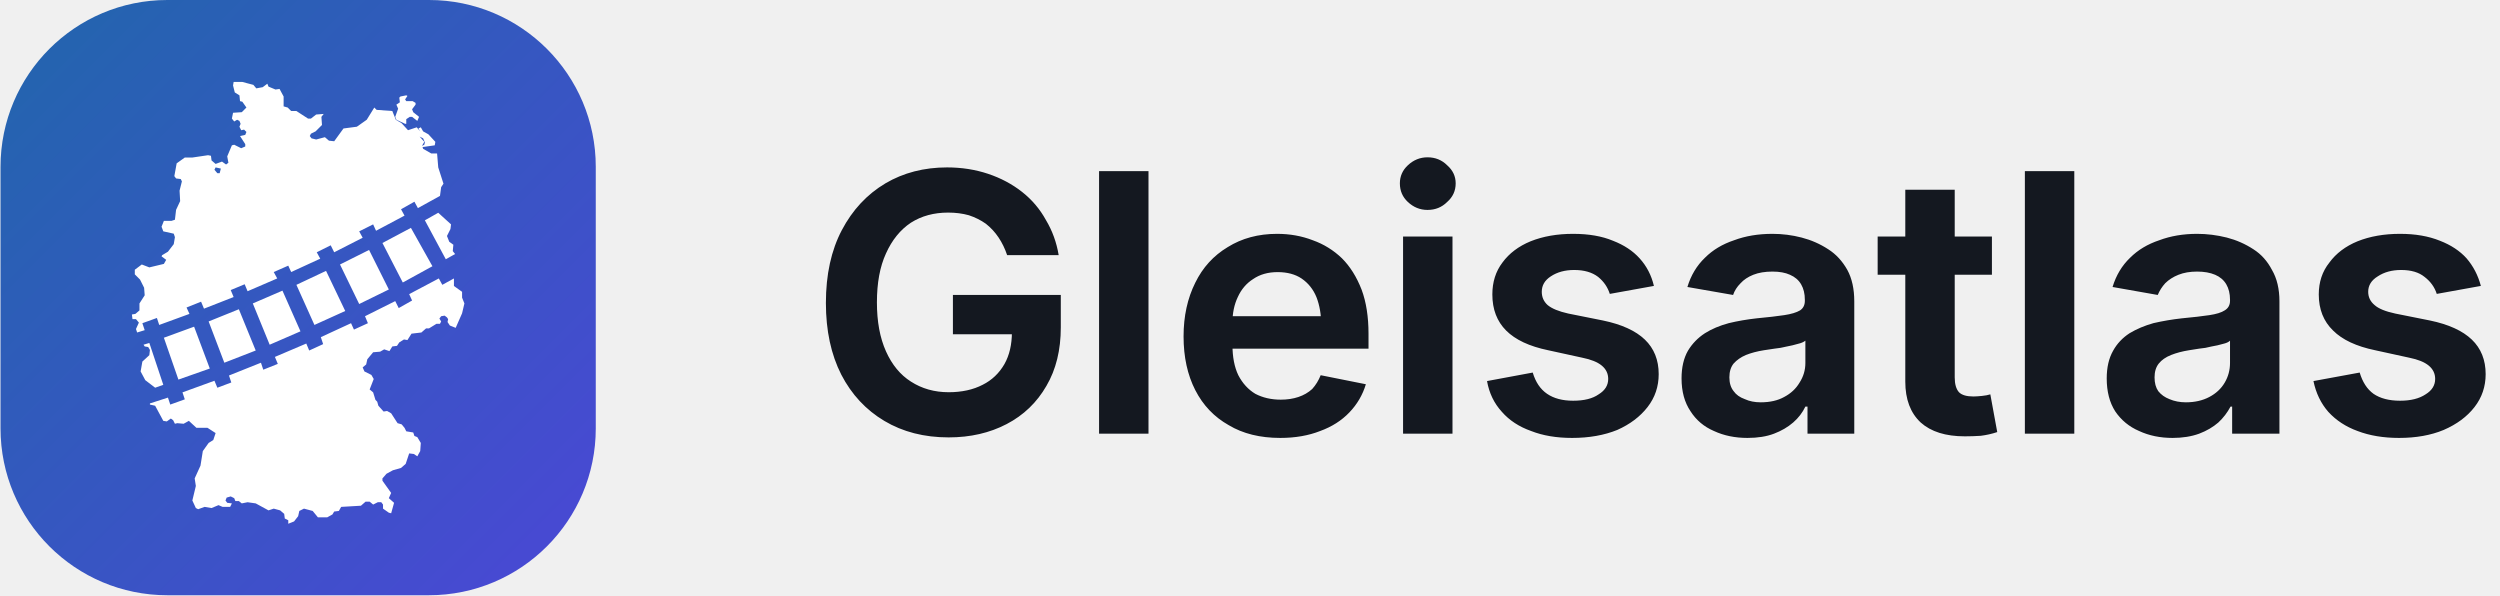
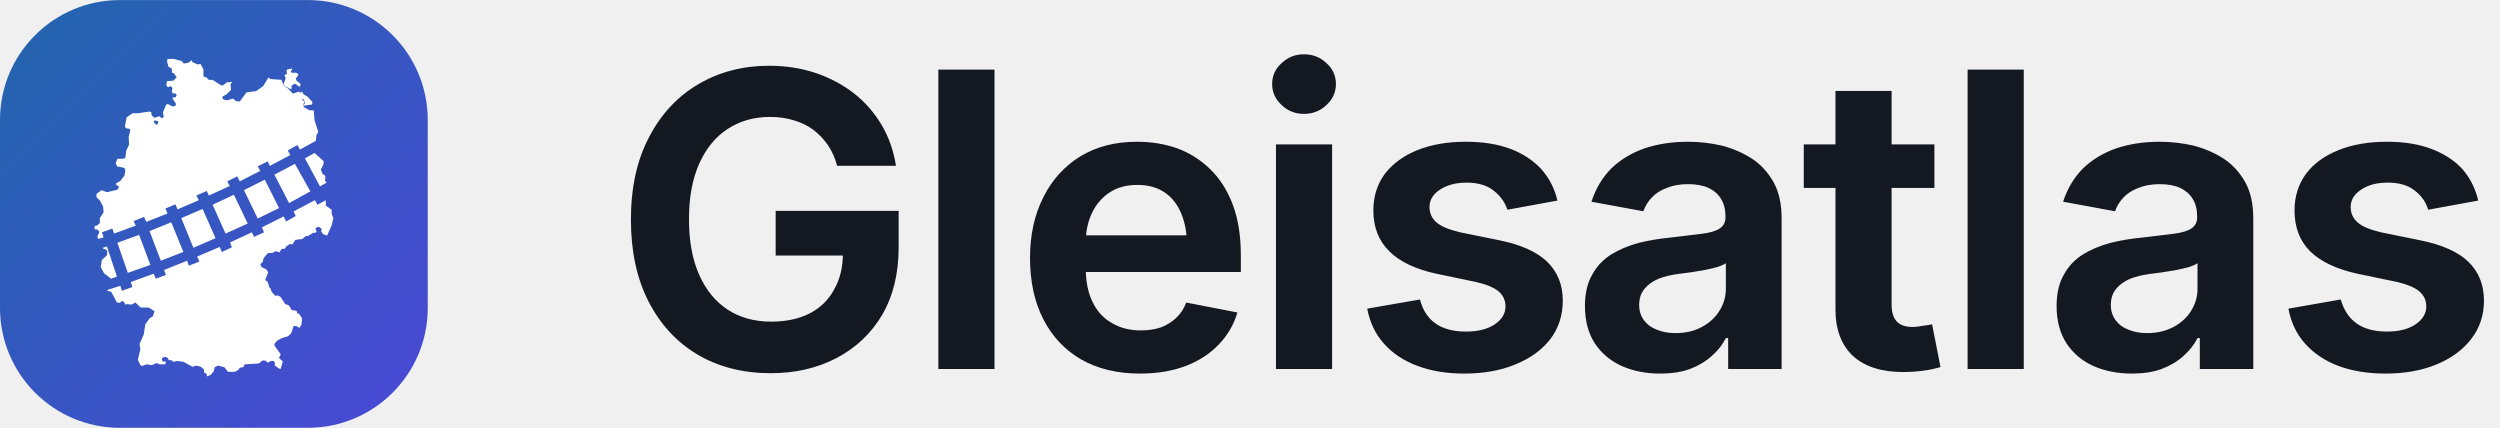
- <svg xmlns="http://www.w3.org/2000/svg" viewBox="0 0 470.2 112" width="117.6" height="28">
+ <svg xmlns="http://www.w3.org/2000/svg" viewBox="0 0 654.6 112" width="163.6" height="28">
  <style>.t{fill:#141820}@media (prefers-color-scheme:dark){.t{fill:#e8ebf0}}</style>
  <svg width="112" height="112" viewBox="0 0 1024 1024">
    <defs>
      <linearGradient id="g" x1="0" y1="0" x2="1" y2="1">
        <stop offset="0" stop-color="#2166AC" />
        <stop offset="1" stop-color="#4B47D6" />
      </linearGradient>
    </defs>
    <rect width="1024" height="1024" rx="287" fill="url(#g)" />
    <path fill="#FFFFFF" fill-rule="evenodd" d="M696 213 698 213 698 205 704 201 708 201 717 208 720 201 710 193 708 188 714 180 714 177 709 174 698 174 696 171 700 165 698 164 688 166 686 168 687 176 681 180 684 187 679 201 681 206ZM701 224 690 212 680 206 674 191 647 189 643 185 630 206 613 218 590 221 574 243 565 242 558 236 543 240 535 238 532 234 534 230 542 226 553 215 552 201 556 196 543 197 534 204 529 204 509 191 500 191 494 185 487 183 487 166 480 153 473 154 461 149 459 144 451 150 440 152 435 146 416 141 401 141 400 147 403 159 411 164 412 174 416 175 423 185 415 193 400 194 398 204 402 209 407 206 411 208 413 213 411 218 414 224 419 223 423 227 421 232 412 234 421 248 421 252 414 255 402 249 398 250 390 269 392 280 388 283 381 278 370 282 363 276 362 268 357 267 330 271 317 271 303 281 299 303 302 307 310 308 312 312 308 328 309 346 302 361 300 378 294 380 281 380 277 390 280 398 298 402 300 408 298 420 288 433 278 439 277 441 285 447 281 454 256 460 243 455 231 464 231 472 240 481 247 495 248 508 239 522 239 534 232 540 226 541 227 549 233 549 238 555 233 566 235 572 248 568 244 556 269 547 273 559 325 540 320 529 345 519 350 531 401 511 396 499 420 489 425 501 476 479 470 468 495 457 500 468 550 445 544 434 568 422 574 434 623 409 617 398 641 386 646 397 693 372 695 371 689 360 712 347 718 358 756 337 758 322 762 316 753 288 751 264 741 264 727 256 726 253 747 250 748 244 736 231 727 226 723 219 719 221 722 226 716 219ZM729 249 725 251 729 244 721 235 727 238 730 245ZM379 290 377 298 373 298 368 292 370 288ZM248 596 254 597 257 602 256 611 244 622 241 639 249 654 266 667 280 662 256 590 246 593ZM257 696 266 698 280 724 286 725 293 720 297 723 300 729 304 728 315 729 324 724 337 736 356 736 370 745 366 757 358 762 348 776 344 801 334 823 336 836 330 861 336 874 340 876 351 872 363 874 375 869 382 872 395 872 398 866 390 865 387 861 389 856 396 854 402 857 404 862 410 862 415 866 425 864 439 866 461 878 470 875 481 878 488 884 489 892 495 895 495 901 505 897 512 888 514 879 522 875 537 879 546 890 562 890 571 885 574 880 582 879 586 872 620 870 628 863 635 863 641 868 649 864 655 864 658 868 658 875 668 882 672 883 677 865 668 857 672 848 657 827 657 823 664 815 675 809 689 805 697 798 703 780 711 781 717 785 722 776 723 762 717 752 712 750 710 744 698 742 695 736 690 730 683 728 672 711 665 707 659 708 650 698 648 691 645 688 641 675 635 670 642 652 638 645 626 639 623 632 629 627 631 618 641 606 653 605 660 601 669 604 674 596 682 595 686 589 694 584 700 585 707 574 724 572 732 565 737 565 750 557 756 557 758 553 755 548 758 544 764 543 768 546 770 549 769 554 773 560 783 564 794 539 798 522 794 512 794 502 780 492 780 479 760 490 754 479 703 506 708 517 685 530 679 518 627 544 632 556 608 567 603 556 551 580 555 592 531 603 526 591 472 614 477 626 452 636 448 624 393 646 397 658 373 667 368 655 313 675 317 687 292 696 288 684 257 694ZM778 432 779 421 772 416 768 406 774 394 775 386 753 366 730 379 766 446 782 437ZM281 581 306 653 360 634 333 562ZM358 553 385 624 439 603 410 532ZM434 522 463 593 516 570 485 500ZM509 490 540 559 593 535 560 466ZM617 523 668 498 634 430 584 455ZM692 486 743 458 706 392 657 418Z" />
  </svg>
-   <path class="t" d="M178.4 82.3Q171.5 82.3 166.3 79.2Q161.1 76.1 158.2 70.5Q155.3 64.8 155.3 57Q155.3 49 158.3 43.3Q161.3 37.6 166.5 34.5Q171.6 31.5 178.1 31.5Q182.2 31.5 185.8 32.7Q189.4 33.9 192.2 36.1Q195 38.3 196.7 41.4Q198.5 44.4 199.1 48H189.4Q188.8 46.2 187.8 44.7Q186.8 43.2 185.4 42.1Q184 41.1 182.2 40.5Q180.4 40 178.3 40Q174.3 40 171.3 41.9Q168.3 43.9 166.6 47.7Q164.9 51.4 164.9 56.9Q164.9 62.3 166.6 66.1Q168.3 69.9 171.3 71.8Q174.4 73.8 178.4 73.8Q182.1 73.8 184.8 72.4Q187.4 71.1 188.9 68.5Q190.3 66 190.3 62.5L192.4 62.9H179.2V55.5H199.5V61.6Q199.5 68 196.8 72.6Q194.1 77.3 189.3 79.8Q184.5 82.3 178.4 82.3ZM216 32.2V81.6H206.7V32.2ZM240.8 82.4Q235.1 82.4 231.1 80Q227 77.7 224.8 73.4Q222.6 69.1 222.6 63.3Q222.6 57.6 224.8 53.2Q226.9 48.9 230.9 46.5Q234.9 44 240.2 44Q243.8 44 246.9 45.2Q250 46.3 252.4 48.6Q254.7 50.9 256.1 54.5Q257.4 58 257.4 62.8V65.6H226.7V59.5H252.9L248.5 61.2Q248.5 58.2 247.6 55.9Q246.7 53.7 244.8 52.4Q243 51.2 240.3 51.2Q237.6 51.2 235.7 52.5Q233.8 53.7 232.8 55.9Q231.8 58 231.8 60.7V64.9Q231.8 68.3 232.9 70.6Q234.1 72.9 236.1 74.1Q238.2 75.2 240.9 75.2Q242.7 75.2 244.2 74.7Q245.7 74.2 246.8 73.2Q247.8 72.1 248.4 70.6L256.9 72.3Q256 75.3 253.8 77.6Q251.6 79.9 248.3 81.1Q245 82.4 240.8 82.4ZM263.9 81.6V44.5H273.2V81.6ZM268.5 39.5Q266.4 39.5 264.8 38Q263.3 36.6 263.3 34.5Q263.3 32.5 264.8 31.1Q266.4 29.6 268.5 29.6Q270.7 29.6 272.2 31.1Q273.8 32.5 273.8 34.5Q273.8 36.6 272.2 38Q270.7 39.5 268.5 39.5ZM295.7 82.4Q291.3 82.4 288 81.1Q284.6 79.9 282.5 77.5Q280.3 75.1 279.7 71.7L288.3 70.1Q289.1 72.8 291 74.1Q292.9 75.4 295.9 75.4Q299 75.4 300.7 74.2Q302.5 73.1 302.5 71.3Q302.5 69.8 301.3 68.8Q300.1 67.8 297.6 67.3L291.2 65.9Q285.9 64.8 283.3 62.2Q280.7 59.6 280.7 55.4Q280.7 51.9 282.6 49.4Q284.5 46.8 287.9 45.4Q291.4 44 295.9 44Q300.3 44 303.4 45.3Q306.5 46.5 308.4 48.6Q310.4 50.8 311.1 53.8L302.8 55.3Q302.2 53.4 300.6 52.1Q298.9 50.8 296.1 50.8Q293.5 50.8 291.7 52Q290 53.1 290 54.9Q290 56.4 291.1 57.4Q292.3 58.4 295 59L301.5 60.3Q306.8 61.4 309.4 63.9Q312 66.4 312 70.4Q312 73.9 309.9 76.6Q307.8 79.3 304.2 80.9Q300.5 82.4 295.7 82.4ZM328.7 82.4Q325.2 82.4 322.4 81.1Q319.6 79.9 318 77.4Q316.3 74.9 316.3 71.2Q316.3 68.1 317.5 66Q318.7 64 320.7 62.7Q322.6 61.5 325.2 60.8Q327.7 60.2 330.4 59.9Q333.6 59.6 335.6 59.3Q337.6 59 338.6 58.4Q339.5 57.8 339.5 56.6V56.4Q339.5 54.7 338.8 53.5Q338.1 52.3 336.7 51.7Q335.4 51.1 333.4 51.1Q331.3 51.1 329.8 51.7Q328.3 52.3 327.4 53.3Q326.4 54.3 326 55.5L317.4 54Q318.4 50.7 320.7 48.5Q322.9 46.3 326.2 45.2Q329.4 44 333.4 44Q336.2 44 338.9 44.7Q341.6 45.4 343.9 46.9Q346.1 48.3 347.5 50.8Q348.8 53.2 348.8 56.7V81.6H340V76.5H339.6Q338.8 78.2 337.3 79.5Q335.8 80.8 333.7 81.6Q331.6 82.4 328.7 82.4ZM331.2 75.7Q333.8 75.7 335.6 74.7Q337.5 73.7 338.5 72Q339.6 70.3 339.6 68.3V64.1Q339.1 64.5 338.2 64.7Q337.2 65 336.1 65.2Q334.9 65.5 333.8 65.6Q332.6 65.8 331.8 65.9Q329.9 66.2 328.4 66.8Q327 67.4 326.1 68.4Q325.3 69.4 325.3 71Q325.3 72.6 326.1 73.6Q326.8 74.6 328.2 75.1Q329.5 75.7 331.2 75.7ZM374.7 44.5V51.7H353.2V44.5ZM358.4 35.7H367.7V71Q367.7 72.9 368.5 73.8Q369.3 74.6 371.2 74.6Q371.8 74.6 372.8 74.5Q373.8 74.4 374.4 74.2L375.7 81.3Q374.2 81.8 372.6 82Q371.1 82.1 369.6 82.1Q364.2 82.1 361.3 79.5Q358.4 76.8 358.4 71.8ZM390.2 32.2V81.6H380.9V32.2ZM408.7 82.4Q405.2 82.4 402.4 81.1Q399.6 79.9 397.9 77.4Q396.3 74.9 396.3 71.2Q396.3 68.1 397.5 66Q398.6 64 400.6 62.7Q402.6 61.5 405.1 60.8Q407.7 60.2 410.4 59.9Q413.6 59.6 415.6 59.3Q417.6 59 418.5 58.4Q419.5 57.8 419.5 56.6V56.4Q419.5 54.7 418.8 53.5Q418.1 52.3 416.7 51.7Q415.3 51.1 413.3 51.1Q411.3 51.1 409.8 51.7Q408.3 52.3 407.3 53.3Q406.4 54.3 405.9 55.5L397.4 54Q398.4 50.7 400.7 48.5Q402.9 46.3 406.2 45.2Q409.4 44 413.3 44Q416.1 44 418.9 44.7Q421.6 45.4 423.9 46.9Q426.1 48.3 427.4 50.8Q428.8 53.2 428.8 56.7V81.6H419.9V76.5H419.6Q418.7 78.2 417.3 79.5Q415.8 80.8 413.7 81.6Q411.5 82.4 408.7 82.4ZM411.2 75.7Q413.7 75.7 415.6 74.7Q417.5 73.7 418.5 72Q419.5 70.3 419.5 68.3V64.1Q419.1 64.5 418.2 64.7Q417.2 65 416 65.2Q414.9 65.5 413.7 65.6Q412.6 65.8 411.8 65.9Q409.9 66.2 408.4 66.8Q406.9 67.4 406.1 68.4Q405.3 69.4 405.3 71Q405.3 72.6 406 73.6Q406.8 74.6 408.1 75.1Q409.5 75.7 411.2 75.7ZM451.3 82.4Q446.9 82.4 443.5 81.1Q440.2 79.9 438 77.5Q435.9 75.1 435.2 71.7L443.9 70.1Q444.7 72.8 446.5 74.1Q448.4 75.4 451.5 75.4Q454.5 75.4 456.3 74.2Q458.1 73.1 458.1 71.3Q458.1 69.8 456.9 68.8Q455.7 67.8 453.2 67.3L446.8 65.9Q441.5 64.8 438.9 62.2Q436.2 59.6 436.2 55.4Q436.2 51.9 438.2 49.4Q440.1 46.8 443.5 45.4Q447 44 451.5 44Q455.8 44 459 45.3Q462.1 46.5 464 48.6Q465.9 50.8 466.7 53.8L458.4 55.3Q457.8 53.4 456.1 52.1Q454.5 50.8 451.7 50.8Q449.1 50.8 447.3 52Q445.5 53.1 445.5 54.9Q445.5 56.4 446.7 57.4Q447.8 58.4 450.6 59L457.1 60.3Q462.4 61.4 465 63.9Q467.6 66.4 467.6 70.4Q467.6 73.9 465.5 76.6Q463.4 79.3 459.7 80.9Q456.1 82.4 451.3 82.4Z" />
+   <path class="t" d="M201.8 97.7Q190.9 97.7 182.6 92.8Q174.4 87.9 169.8 78.9Q165.2 69.9 165.2 57.5Q165.2 44.8 170 35.8Q174.7 26.8 182.9 22Q191.1 17.2 201.4 17.2Q207.9 17.2 213.6 19.1Q219.2 21 223.7 24.5Q228.1 28 230.9 32.8Q233.7 37.6 234.6 43.4H219.2Q218.4 40.4 216.8 38Q215.2 35.7 213 34Q210.7 32.3 207.9 31.5Q205 30.6 201.6 30.6Q195.4 30.6 190.6 33.7Q185.8 36.8 183.1 42.8Q180.4 48.8 180.4 57.4Q180.4 66 183.1 72Q185.8 78 190.6 81.1Q195.4 84.2 201.9 84.2Q207.7 84.2 211.9 82.1Q216.2 79.9 218.4 75.8Q220.7 71.8 220.7 66.4L224 66.9H203.1V55.2H235.3V64.8Q235.3 75 231 82.4Q226.7 89.7 219.1 93.7Q211.5 97.7 201.8 97.7ZM260.4 18.2V96.6H245.7V18.2ZM298.5 97.8Q289.6 97.8 283.1 94.1Q276.7 90.4 273.2 83.6Q269.7 76.8 269.7 67.5Q269.7 58.5 273.2 51.6Q276.6 44.8 282.9 40.9Q289.2 37.1 297.7 37.1Q303.3 37.1 308.2 38.8Q313.1 40.6 316.9 44.3Q320.7 48 322.8 53.6Q324.9 59.2 324.9 66.8V71.2H276.2V61.6H317.7L310.8 64.3Q310.8 59.5 309.3 55.9Q307.8 52.3 305 50.4Q302.1 48.4 297.8 48.4Q293.5 48.4 290.5 50.4Q287.5 52.4 285.9 55.8Q284.3 59.2 284.3 63.4V70.2Q284.3 75.5 286.1 79.1Q287.9 82.8 291.2 84.6Q294.4 86.5 298.7 86.5Q301.6 86.5 304 85.7Q306.3 84.8 308 83.2Q309.7 81.6 310.6 79.2L324 81.8Q322.6 86.6 319.1 90.2Q315.7 93.8 310.5 95.8Q305.2 97.8 298.5 97.8ZM334.1 96.6V37.8H348.8V96.6ZM341.4 29.8Q338 29.8 335.6 27.5Q333.1 25.2 333.1 22Q333.1 18.7 335.6 16.5Q338 14.2 341.4 14.2Q344.9 14.2 347.3 16.5Q349.8 18.7 349.8 22Q349.8 25.2 347.3 27.5Q344.9 29.8 341.4 29.8ZM383.4 97.8Q376.5 97.8 371.2 95.8Q365.8 93.8 362.4 90Q359 86.2 358 80.8L371.8 78.4Q372.9 82.6 375.9 84.7Q378.9 86.8 383.8 86.8Q388.6 86.8 391.4 84.9Q394.2 83 394.2 80.2Q394.2 77.8 392.3 76.2Q390.4 74.7 386.4 73.8L376.3 71.7Q367.9 69.9 363.8 65.8Q359.6 61.7 359.6 55.1Q359.6 49.6 362.6 45.5Q365.7 41.5 371.1 39.3Q376.6 37.1 383.8 37.1Q390.6 37.1 395.6 39Q400.5 40.9 403.6 44.3Q406.7 47.8 407.8 52.5L394.7 54.9Q393.7 51.9 391.1 49.9Q388.5 47.8 384 47.8Q379.9 47.8 377.1 49.6Q374.3 51.4 374.3 54.2Q374.3 56.6 376.1 58.2Q378 59.8 382.3 60.8L392.6 62.9Q401 64.6 405.1 68.5Q409.2 72.5 409.2 78.7Q409.2 84.4 406 88.7Q402.7 93 396.8 95.4Q391 97.8 383.4 97.8ZM434.7 97.8Q429.1 97.8 424.6 95.8Q420.2 93.8 417.6 89.9Q415 85.9 415 80.1Q415 75.2 416.9 71.9Q418.7 68.6 421.9 66.6Q425 64.7 429 63.6Q433 62.6 437.3 62.2Q442.5 61.6 445.6 61.2Q448.8 60.8 450.3 59.8Q451.8 58.8 451.8 56.9V56.6Q451.8 53.9 450.6 52Q449.5 50.2 447.4 49.2Q445.2 48.2 442 48.2Q438.8 48.2 436.4 49.2Q434 50.1 432.5 51.7Q431 53.3 430.3 55.3L416.7 52.8Q418.4 47.6 421.9 44.1Q425.5 40.6 430.7 38.8Q435.8 37.1 442 37.1Q446.4 37.1 450.8 38.1Q455.1 39.2 458.7 41.5Q462.2 43.8 464.4 47.7Q466.5 51.5 466.5 57.2V96.6H452.5V88.5H451.9Q450.6 91.1 448.2 93.2Q445.9 95.3 442.5 96.6Q439.2 97.8 434.7 97.8ZM438.7 87.2Q442.7 87.2 445.6 85.6Q448.6 84 450.2 81.4Q451.9 78.7 451.9 75.6V68.9Q451.2 69.4 449.7 69.9Q448.2 70.3 446.3 70.7Q444.4 71 442.6 71.3Q440.8 71.5 439.5 71.7Q436.5 72.1 434.2 73Q431.9 74 430.6 75.6Q429.2 77.3 429.2 79.8Q429.2 82.2 430.5 83.9Q431.7 85.5 433.8 86.3Q435.9 87.2 438.7 87.2ZM506.5 37.8V49.2H472.3V37.8ZM480.6 23.8H495.3V79.7Q495.3 82.7 496.6 84.1Q497.9 85.6 500.9 85.6Q501.8 85.6 503.4 85.3Q505 85.1 505.9 84.9L508.1 96.1Q505.7 96.8 503.2 97.1Q500.7 97.4 498.4 97.4Q489.8 97.4 485.2 93.2Q480.6 88.9 480.6 81ZM529.9 18.2V96.6H515.2V18.2ZM558.2 97.8Q552.6 97.8 548.1 95.8Q543.7 93.8 541.1 89.9Q538.5 85.9 538.5 80.1Q538.5 75.2 540.4 71.9Q542.2 68.6 545.4 66.6Q548.5 64.7 552.5 63.6Q556.5 62.6 560.8 62.2Q566 61.6 569.1 61.2Q572.3 60.8 573.8 59.8Q575.3 58.8 575.3 56.9V56.6Q575.3 53.9 574.1 52Q573 50.2 570.9 49.2Q568.7 48.2 565.5 48.2Q562.3 48.2 559.9 49.2Q557.5 50.1 556 51.7Q554.5 53.3 553.8 55.3L540.2 52.8Q541.9 47.6 545.4 44.1Q549 40.6 554.2 38.8Q559.3 37.1 565.5 37.1Q569.9 37.1 574.3 38.1Q578.6 39.2 582.2 41.5Q585.7 43.8 587.9 47.7Q590 51.5 590 57.2V96.6H576V88.5H575.4Q574.1 91.1 571.7 93.2Q569.4 95.3 566 96.6Q562.7 97.8 558.2 97.8ZM562.2 87.2Q566.1 87.2 569.1 85.6Q572.1 84 573.7 81.4Q575.4 78.7 575.4 75.6V68.9Q574.7 69.4 573.2 69.9Q571.7 70.3 569.8 70.7Q567.9 71 566.1 71.3Q564.3 71.5 563 71.7Q560 72.1 557.7 73Q555.4 74 554.1 75.6Q552.7 77.3 552.7 79.8Q552.7 82.2 554 83.9Q555.2 85.5 557.3 86.3Q559.4 87.2 562.2 87.2ZM624.6 97.8Q617.7 97.8 612.3 95.8Q607 93.8 603.6 90Q600.2 86.2 599.2 80.8L612.9 78.4Q614.1 82.6 617.1 84.7Q620.1 86.8 625 86.8Q629.7 86.8 632.5 84.9Q635.3 83 635.3 80.2Q635.3 77.8 633.4 76.2Q631.5 74.7 627.6 73.8L617.5 71.7Q609.1 69.9 604.9 65.8Q600.8 61.7 600.8 55.1Q600.8 49.6 603.8 45.5Q606.8 41.5 612.3 39.3Q617.7 37.1 625 37.1Q631.8 37.1 636.7 39Q641.7 40.9 644.8 44.3Q647.8 47.8 648.9 52.5L635.8 54.9Q634.9 51.9 632.3 49.9Q629.7 47.8 625.2 47.8Q621 47.8 618.3 49.6Q615.5 51.4 615.5 54.2Q615.5 56.6 617.3 58.2Q619.1 59.8 623.4 60.8L633.7 62.9Q642.2 64.6 646.3 68.5Q650.4 72.5 650.4 78.7Q650.4 84.4 647.1 88.7Q643.8 93 638 95.4Q632.2 97.8 624.6 97.8Z" />
</svg>
